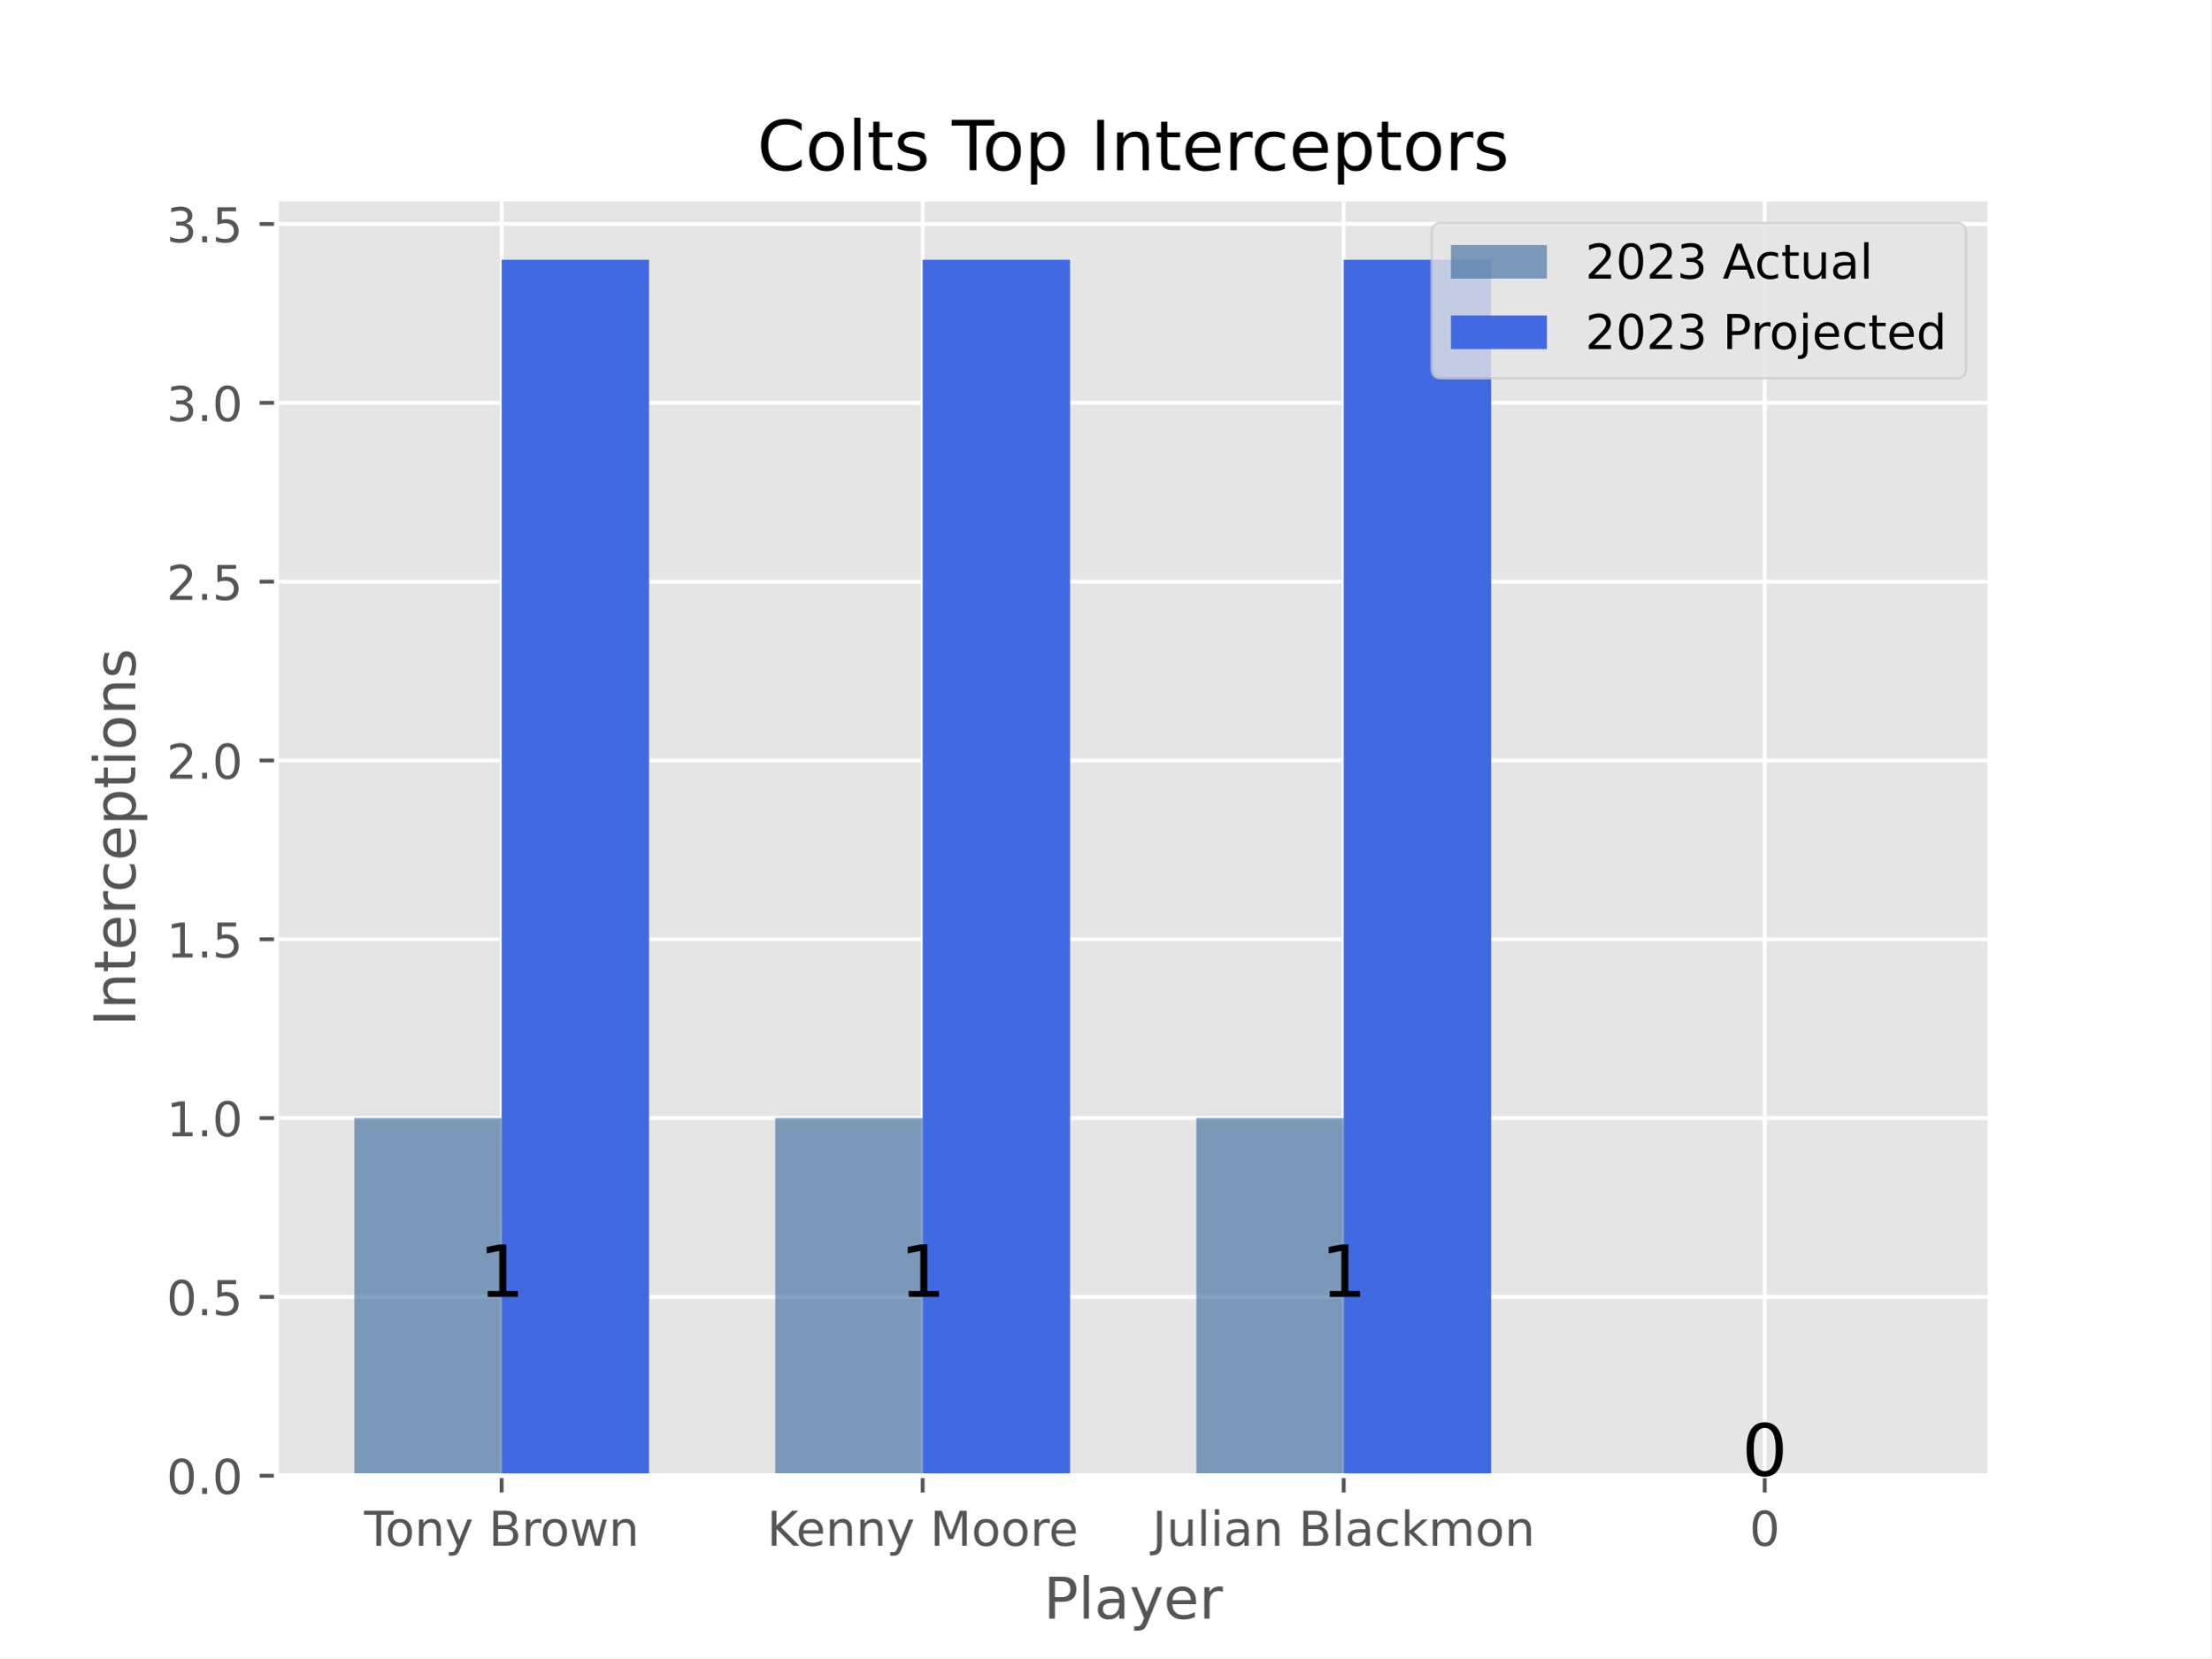
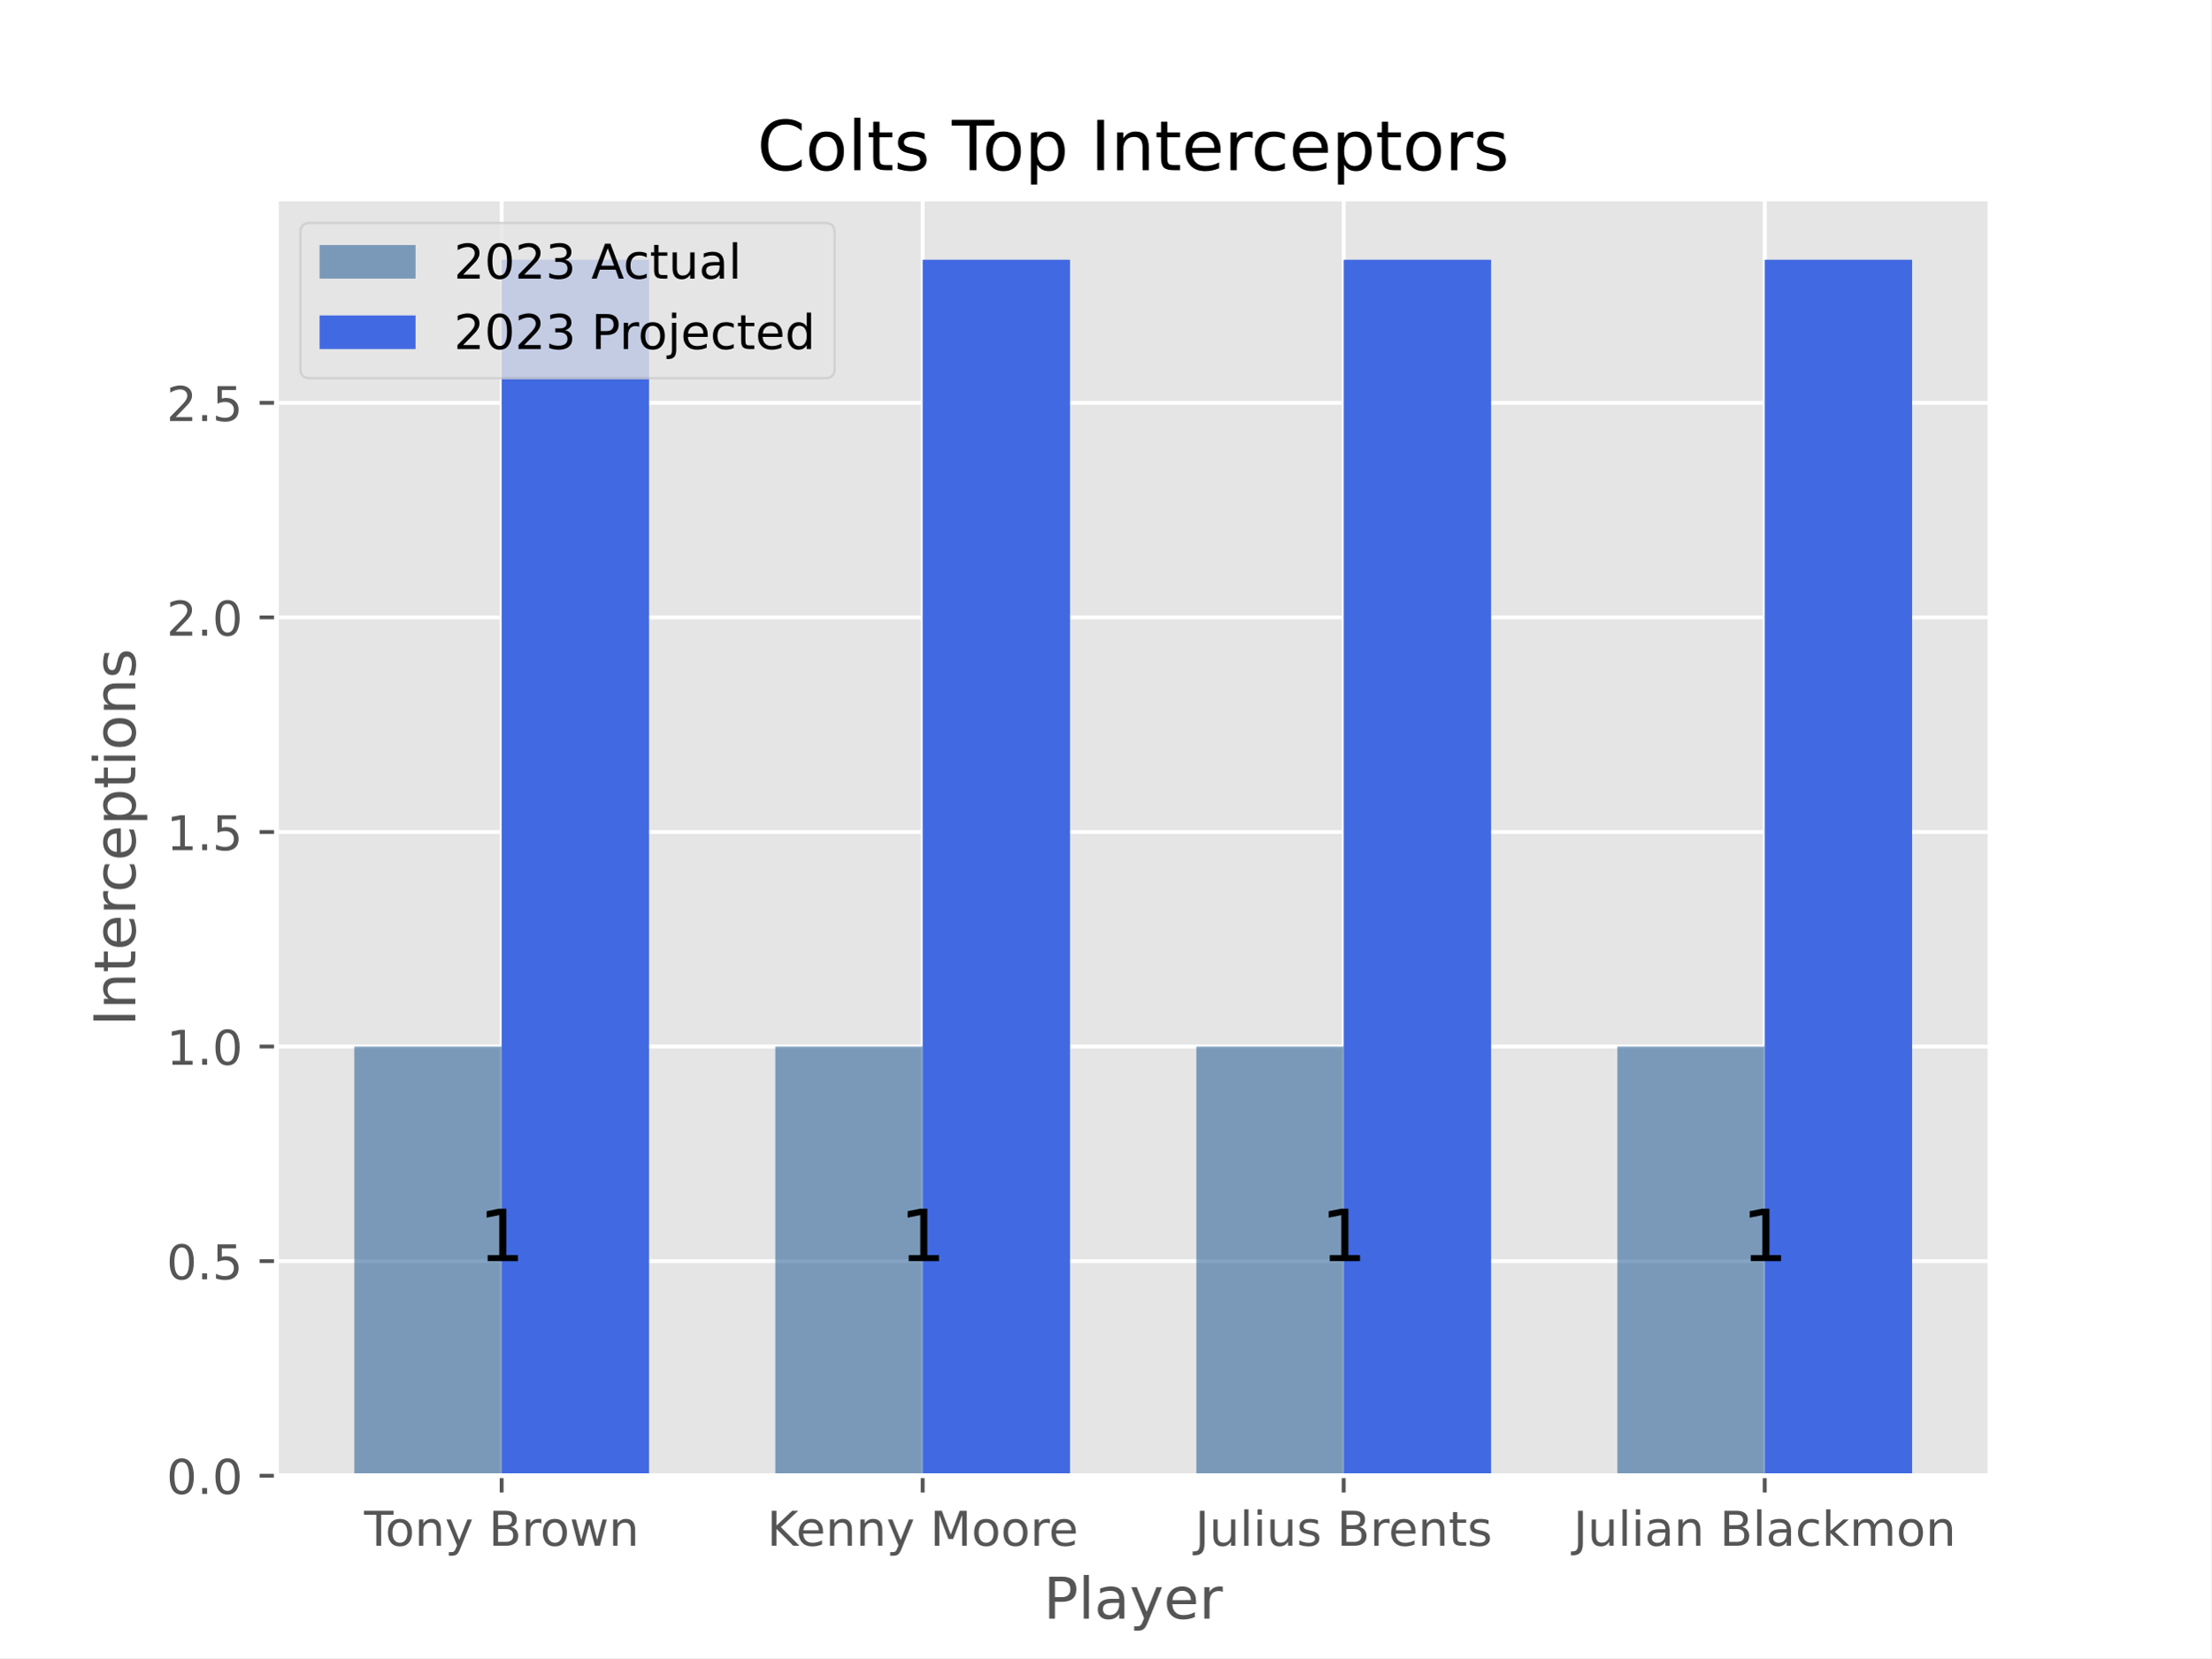
<svg xmlns="http://www.w3.org/2000/svg" xmlns:xlink="http://www.w3.org/1999/xlink" width="460.8pt" height="345.6pt" viewBox="0 0 460.8 345.6" version="1.1">
  <defs>
    <style type="text/css">*{stroke-linejoin: round; stroke-linecap: butt}</style>
  </defs>
  <g id="figure_1">
    <g id="patch_1">
      <path d="M 0 345.6  L 460.8 345.6  L 460.8 0  L 0 0  z " style="fill: #ffffff" />
    </g>
    <g id="axes_1">
      <g id="patch_2">
        <path d="M 57.6 307.584  L 414.72 307.584  L 414.72 41.472  L 57.6 41.472  z " style="fill: #e5e5e5" />
      </g>
      <g id="matplotlib.axis_1">
        <g id="xtick_1">
          <g id="line2d_1">
-             <path d="M 104.543 307.584  L 104.543 41.472  " clip-path="url(#pf27070a1f3)" style="fill: none; stroke: #ffffff; stroke-width: 0.8; stroke-linecap: square" />
+             <path d="M 104.543 307.584  L 104.543 41.472  " clip-path="url(#p5a96469a5c)" style="fill: none; stroke: #ffffff; stroke-width: 0.8; stroke-linecap: square" />
          </g>
          <g id="line2d_2">
            <defs>
-               <path id="mfc079d3270" d="M 0 0  L 0 3.5  " style="stroke: #555555; stroke-width: 0.8" />
-             </defs>
-             <g>
-               <use xlink:href="#mfc079d3270" x="104.543" y="307.584" style="fill: #555555; stroke: #555555; stroke-width: 0.8" />
+               <path id="meefcd8b98d" d="M 0 0  L 0 3.5  " style="stroke: #555555; stroke-width: 0.8" />
+             </defs>
+             <g>
+               <use xlink:href="#meefcd8b98d" x="104.543" y="307.584" style="fill: #555555; stroke: #555555; stroke-width: 0.8" />
            </g>
          </g>
          <g id="text_1">
            <g style="fill: #555555" transform="translate(75.8722 322.1824) scale(0.1 -0.1)">
              <defs>
                <path id="DejaVuSans-54" d="M -19 4666  L 3928 4666  L 3928 4134  L 2272 4134  L 2272 0  L 1638 0  L 1638 4134  L -19 4134  L -19 4666  z " transform="scale(0.015625)" />
                <path id="DejaVuSans-6f" d="M 1959 3097  Q 1497 3097 1228 2736  Q 959 2375 959 1747  Q 959 1119 1226 758  Q 1494 397 1959 397  Q 2419 397 2687 759  Q 2956 1122 2956 1747  Q 2956 2369 2687 2733  Q 2419 3097 1959 3097  z M 1959 3584  Q 2709 3584 3137 3096  Q 3566 2609 3566 1747  Q 3566 888 3137 398  Q 2709 -91 1959 -91  Q 1206 -91 779 398  Q 353 888 353 1747  Q 353 2609 779 3096  Q 1206 3584 1959 3584  z " transform="scale(0.015625)" />
                <path id="DejaVuSans-6e" d="M 3513 2113  L 3513 0  L 2938 0  L 2938 2094  Q 2938 2591 2744 2837  Q 2550 3084 2163 3084  Q 1697 3084 1428 2787  Q 1159 2491 1159 1978  L 1159 0  L 581 0  L 581 3500  L 1159 3500  L 1159 2956  Q 1366 3272 1645 3428  Q 1925 3584 2291 3584  Q 2894 3584 3203 3211  Q 3513 2838 3513 2113  z " transform="scale(0.015625)" />
                <path id="DejaVuSans-79" d="M 2059 -325  Q 1816 -950 1584 -1140  Q 1353 -1331 966 -1331  L 506 -1331  L 506 -850  L 844 -850  Q 1081 -850 1212 -737  Q 1344 -625 1503 -206  L 1606 56  L 191 3500  L 800 3500  L 1894 763  L 2988 3500  L 3597 3500  L 2059 -325  z " transform="scale(0.015625)" />
                <path id="DejaVuSans-20" transform="scale(0.015625)" />
                <path id="DejaVuSans-42" d="M 1259 2228  L 1259 519  L 2272 519  Q 2781 519 3026 730  Q 3272 941 3272 1375  Q 3272 1813 3026 2020  Q 2781 2228 2272 2228  L 1259 2228  z M 1259 4147  L 1259 2741  L 2194 2741  Q 2656 2741 2882 2914  Q 3109 3088 3109 3444  Q 3109 3797 2882 3972  Q 2656 4147 2194 4147  L 1259 4147  z M 628 4666  L 2241 4666  Q 2963 4666 3353 4366  Q 3744 4066 3744 3513  Q 3744 3084 3544 2831  Q 3344 2578 2956 2516  Q 3422 2416 3680 2098  Q 3938 1781 3938 1306  Q 3938 681 3513 340  Q 3088 0 2303 0  L 628 0  L 628 4666  z " transform="scale(0.015625)" />
                <path id="DejaVuSans-72" d="M 2631 2963  Q 2534 3019 2420 3045  Q 2306 3072 2169 3072  Q 1681 3072 1420 2755  Q 1159 2438 1159 1844  L 1159 0  L 581 0  L 581 3500  L 1159 3500  L 1159 2956  Q 1341 3275 1631 3429  Q 1922 3584 2338 3584  Q 2397 3584 2469 3576  Q 2541 3569 2628 3553  L 2631 2963  z " transform="scale(0.015625)" />
                <path id="DejaVuSans-77" d="M 269 3500  L 844 3500  L 1563 769  L 2278 3500  L 2956 3500  L 3675 769  L 4391 3500  L 4966 3500  L 4050 0  L 3372 0  L 2619 2869  L 1863 0  L 1184 0  L 269 3500  z " transform="scale(0.015625)" />
              </defs>
              <use xlink:href="#DejaVuSans-54" />
              <use xlink:href="#DejaVuSans-6f" x="44.084" />
              <use xlink:href="#DejaVuSans-6e" x="105.266" />
              <use xlink:href="#DejaVuSans-79" x="168.645" />
              <use xlink:href="#DejaVuSans-20" x="227.824" />
              <use xlink:href="#DejaVuSans-42" x="259.611" />
              <use xlink:href="#DejaVuSans-72" x="328.215" />
              <use xlink:href="#DejaVuSans-6f" x="367.078" />
              <use xlink:href="#DejaVuSans-77" x="428.26" />
              <use xlink:href="#DejaVuSans-6e" x="510.047" />
            </g>
          </g>
        </g>
        <g id="xtick_2">
          <g id="line2d_3">
-             <path d="M 192.288 307.584  L 192.288 41.472  " clip-path="url(#pf27070a1f3)" style="fill: none; stroke: #ffffff; stroke-width: 0.8; stroke-linecap: square" />
+             <path d="M 192.288 307.584  L 192.288 41.472  " clip-path="url(#p5a96469a5c)" style="fill: none; stroke: #ffffff; stroke-width: 0.8; stroke-linecap: square" />
          </g>
          <g id="line2d_4">
            <g>
-               <use xlink:href="#mfc079d3270" x="192.288" y="307.584" style="fill: #555555; stroke: #555555; stroke-width: 0.8" />
+               <use xlink:href="#meefcd8b98d" x="192.288" y="307.584" style="fill: #555555; stroke: #555555; stroke-width: 0.8" />
            </g>
          </g>
          <g id="text_2">
            <g style="fill: #555555" transform="translate(159.844 322.1824) scale(0.1 -0.1)">
              <defs>
                <path id="DejaVuSans-4b" d="M 628 4666  L 1259 4666  L 1259 2694  L 3353 4666  L 4166 4666  L 1850 2491  L 4331 0  L 3500 0  L 1259 2247  L 1259 0  L 628 0  L 628 4666  z " transform="scale(0.015625)" />
                <path id="DejaVuSans-65" d="M 3597 1894  L 3597 1613  L 953 1613  Q 991 1019 1311 708  Q 1631 397 2203 397  Q 2534 397 2845 478  Q 3156 559 3463 722  L 3463 178  Q 3153 47 2828 -22  Q 2503 -91 2169 -91  Q 1331 -91 842 396  Q 353 884 353 1716  Q 353 2575 817 3079  Q 1281 3584 2069 3584  Q 2775 3584 3186 3129  Q 3597 2675 3597 1894  z M 3022 2063  Q 3016 2534 2758 2815  Q 2500 3097 2075 3097  Q 1594 3097 1305 2825  Q 1016 2553 972 2059  L 3022 2063  z " transform="scale(0.015625)" />
                <path id="DejaVuSans-4d" d="M 628 4666  L 1569 4666  L 2759 1491  L 3956 4666  L 4897 4666  L 4897 0  L 4281 0  L 4281 4097  L 3078 897  L 2444 897  L 1241 4097  L 1241 0  L 628 0  L 628 4666  z " transform="scale(0.015625)" />
              </defs>
              <use xlink:href="#DejaVuSans-4b" />
              <use xlink:href="#DejaVuSans-65" x="60.576" />
              <use xlink:href="#DejaVuSans-6e" x="122.1" />
              <use xlink:href="#DejaVuSans-6e" x="185.479" />
              <use xlink:href="#DejaVuSans-79" x="248.857" />
              <use xlink:href="#DejaVuSans-20" x="308.037" />
              <use xlink:href="#DejaVuSans-4d" x="339.824" />
              <use xlink:href="#DejaVuSans-6f" x="426.104" />
              <use xlink:href="#DejaVuSans-6f" x="487.285" />
              <use xlink:href="#DejaVuSans-72" x="548.467" />
              <use xlink:href="#DejaVuSans-65" x="587.33" />
            </g>
          </g>
        </g>
        <g id="xtick_3">
          <g id="line2d_5">
-             <path d="M 280.032 307.584  L 280.032 41.472  " clip-path="url(#pf27070a1f3)" style="fill: none; stroke: #ffffff; stroke-width: 0.8; stroke-linecap: square" />
+             <path d="M 280.032 307.584  L 280.032 41.472  " clip-path="url(#p5a96469a5c)" style="fill: none; stroke: #ffffff; stroke-width: 0.8; stroke-linecap: square" />
          </g>
          <g id="line2d_6">
            <g>
-               <use xlink:href="#mfc079d3270" x="280.032" y="307.584" style="fill: #555555; stroke: #555555; stroke-width: 0.8" />
+               <use xlink:href="#meefcd8b98d" x="280.032" y="307.584" style="fill: #555555; stroke: #555555; stroke-width: 0.8" />
            </g>
          </g>
          <g id="text_3">
-             <g style="fill: #555555" transform="translate(240.1619 322.1824) scale(0.1 -0.1)">
+             <g style="fill: #555555" transform="translate(249.0643 322.1824) scale(0.1 -0.1)">
              <defs>
                <path id="DejaVuSans-4a" d="M 628 4666  L 1259 4666  L 1259 325  Q 1259 -519 939 -900  Q 619 -1281 -91 -1281  L -331 -1281  L -331 -750  L -134 -750  Q 284 -750 456 -515  Q 628 -281 628 325  L 628 4666  z " transform="scale(0.015625)" />
                <path id="DejaVuSans-75" d="M 544 1381  L 544 3500  L 1119 3500  L 1119 1403  Q 1119 906 1312 657  Q 1506 409 1894 409  Q 2359 409 2629 706  Q 2900 1003 2900 1516  L 2900 3500  L 3475 3500  L 3475 0  L 2900 0  L 2900 538  Q 2691 219 2414 64  Q 2138 -91 1772 -91  Q 1169 -91 856 284  Q 544 659 544 1381  z M 1991 3584  L 1991 3584  z " transform="scale(0.015625)" />
                <path id="DejaVuSans-6c" d="M 603 4863  L 1178 4863  L 1178 0  L 603 0  L 603 4863  z " transform="scale(0.015625)" />
                <path id="DejaVuSans-69" d="M 603 3500  L 1178 3500  L 1178 0  L 603 0  L 603 3500  z M 603 4863  L 1178 4863  L 1178 4134  L 603 4134  L 603 4863  z " transform="scale(0.015625)" />
+                 <path id="DejaVuSans-73" d="M 2834 3397  L 2834 2853  Q 2591 2978 2328 3040  Q 2066 3103 1784 3103  Q 1356 3103 1142 2972  Q 928 2841 928 2578  Q 928 2378 1081 2264  Q 1234 2150 1697 2047  L 1894 2003  Q 2506 1872 2764 1633  Q 3022 1394 3022 966  Q 3022 478 2636 193  Q 2250 -91 1575 -91  Q 1294 -91 989 -36  Q 684 19 347 128  L 347 722  Q 666 556 975 473  Q 1284 391 1588 391  Q 1994 391 2212 530  Q 2431 669 2431 922  Q 2431 1156 2273 1281  Q 2116 1406 1581 1522  L 1381 1569  Q 847 1681 609 1914  Q 372 2147 372 2553  Q 372 3047 722 3315  Q 1072 3584 1716 3584  Q 2034 3584 2315 3537  Q 2597 3491 2834 3397  z " transform="scale(0.015625)" />
+                 <path id="DejaVuSans-74" d="M 1172 4494  L 1172 3500  L 2356 3500  L 2356 3053  L 1172 3053  L 1172 1153  Q 1172 725 1289 603  Q 1406 481 1766 481  L 2356 481  L 2356 0  L 1766 0  Q 1100 0 847 248  Q 594 497 594 1153  L 594 3053  L 172 3053  L 172 3500  L 594 3500  L 594 4494  L 1172 4494  z " transform="scale(0.015625)" />
+               </defs>
+               <use xlink:href="#DejaVuSans-4a" />
+               <use xlink:href="#DejaVuSans-75" x="29.492" />
+               <use xlink:href="#DejaVuSans-6c" x="92.871" />
+               <use xlink:href="#DejaVuSans-69" x="120.654" />
+               <use xlink:href="#DejaVuSans-75" x="148.438" />
+               <use xlink:href="#DejaVuSans-73" x="211.816" />
+               <use xlink:href="#DejaVuSans-20" x="263.916" />
+               <use xlink:href="#DejaVuSans-42" x="295.703" />
+               <use xlink:href="#DejaVuSans-72" x="364.307" />
+               <use xlink:href="#DejaVuSans-65" x="403.17" />
+               <use xlink:href="#DejaVuSans-6e" x="464.693" />
+               <use xlink:href="#DejaVuSans-74" x="528.072" />
+               <use xlink:href="#DejaVuSans-73" x="567.281" />
+             </g>
+           </g>
+         </g>
+         <g id="xtick_4">
+           <g id="line2d_7">
+             <path d="M 367.777 307.584  L 367.777 41.472  " clip-path="url(#p5a96469a5c)" style="fill: none; stroke: #ffffff; stroke-width: 0.8; stroke-linecap: square" />
+           </g>
+           <g id="line2d_8">
+             <g>
+               <use xlink:href="#meefcd8b98d" x="367.777" y="307.584" style="fill: #555555; stroke: #555555; stroke-width: 0.8" />
+             </g>
+           </g>
+           <g id="text_4">
+             <g style="fill: #555555" transform="translate(327.9064 322.1824) scale(0.1 -0.1)">
+               <defs>
                <path id="DejaVuSans-61" d="M 2194 1759  Q 1497 1759 1228 1600  Q 959 1441 959 1056  Q 959 750 1161 570  Q 1363 391 1709 391  Q 2188 391 2477 730  Q 2766 1069 2766 1631  L 2766 1759  L 2194 1759  z M 3341 1997  L 3341 0  L 2766 0  L 2766 531  Q 2569 213 2275 61  Q 1981 -91 1556 -91  Q 1019 -91 701 211  Q 384 513 384 1019  Q 384 1609 779 1909  Q 1175 2209 1959 2209  L 2766 2209  L 2766 2266  Q 2766 2663 2505 2880  Q 2244 3097 1772 3097  Q 1472 3097 1187 3025  Q 903 2953 641 2809  L 641 3341  Q 956 3463 1253 3523  Q 1550 3584 1831 3584  Q 2591 3584 2966 3190  Q 3341 2797 3341 1997  z " transform="scale(0.015625)" />
                <path id="DejaVuSans-63" d="M 3122 3366  L 3122 2828  Q 2878 2963 2633 3030  Q 2388 3097 2138 3097  Q 1578 3097 1268 2742  Q 959 2388 959 1747  Q 959 1106 1268 751  Q 1578 397 2138 397  Q 2388 397 2633 464  Q 2878 531 3122 666  L 3122 134  Q 2881 22 2623 -34  Q 2366 -91 2075 -91  Q 1284 -91 818 406  Q 353 903 353 1747  Q 353 2603 823 3093  Q 1294 3584 2113 3584  Q 2378 3584 2631 3529  Q 2884 3475 3122 3366  z " transform="scale(0.015625)" />
                <path id="DejaVuSans-6b" d="M 581 4863  L 1159 4863  L 1159 1991  L 2875 3500  L 3609 3500  L 1753 1863  L 3688 0  L 2938 0  L 1159 1709  L 1159 0  L 581 0  L 581 4863  z " transform="scale(0.015625)" />
                <path id="DejaVuSans-6d" d="M 3328 2828  Q 3544 3216 3844 3400  Q 4144 3584 4550 3584  Q 5097 3584 5394 3201  Q 5691 2819 5691 2113  L 5691 0  L 5113 0  L 5113 2094  Q 5113 2597 4934 2840  Q 4756 3084 4391 3084  Q 3944 3084 3684 2787  Q 3425 2491 3425 1978  L 3425 0  L 2847 0  L 2847 2094  Q 2847 2600 2669 2842  Q 2491 3084 2119 3084  Q 1678 3084 1418 2786  Q 1159 2488 1159 1978  L 1159 0  L 581 0  L 581 3500  L 1159 3500  L 1159 2956  Q 1356 3278 1631 3431  Q 1906 3584 2284 3584  Q 2666 3584 2933 3390  Q 3200 3197 3328 2828  z " transform="scale(0.015625)" />
              </defs>
              <use xlink:href="#DejaVuSans-4a" />
              <use xlink:href="#DejaVuSans-75" x="29.492" />
              <use xlink:href="#DejaVuSans-6c" x="92.871" />
              <use xlink:href="#DejaVuSans-69" x="120.654" />
              <use xlink:href="#DejaVuSans-61" x="148.438" />
              <use xlink:href="#DejaVuSans-6e" x="209.717" />
              <use xlink:href="#DejaVuSans-20" x="273.096" />
              <use xlink:href="#DejaVuSans-42" x="304.883" />
              <use xlink:href="#DejaVuSans-6c" x="373.486" />
              <use xlink:href="#DejaVuSans-61" x="401.27" />
              <use xlink:href="#DejaVuSans-63" x="462.549" />
              <use xlink:href="#DejaVuSans-6b" x="517.529" />
              <use xlink:href="#DejaVuSans-6d" x="575.439" />
              <use xlink:href="#DejaVuSans-6f" x="672.852" />
              <use xlink:href="#DejaVuSans-6e" x="734.033" />
            </g>
          </g>
        </g>
-         <g id="xtick_4">
-           <g id="line2d_7">
-             <path d="M 367.777 307.584  L 367.777 41.472  " clip-path="url(#pf27070a1f3)" style="fill: none; stroke: #ffffff; stroke-width: 0.8; stroke-linecap: square" />
-           </g>
-           <g id="line2d_8">
-             <g>
-               <use xlink:href="#mfc079d3270" x="367.777" y="307.584" style="fill: #555555; stroke: #555555; stroke-width: 0.8" />
-             </g>
-           </g>
-           <g id="text_4">
-             <g style="fill: #555555" transform="translate(364.5955 322.1824) scale(0.1 -0.1)">
-               <defs>
-                 <path id="DejaVuSans-30" d="M 2034 4250  Q 1547 4250 1301 3770  Q 1056 3291 1056 2328  Q 1056 1369 1301 889  Q 1547 409 2034 409  Q 2525 409 2770 889  Q 3016 1369 3016 2328  Q 3016 3291 2770 3770  Q 2525 4250 2034 4250  z M 2034 4750  Q 2819 4750 3233 4129  Q 3647 3509 3647 2328  Q 3647 1150 3233 529  Q 2819 -91 2034 -91  Q 1250 -91 836 529  Q 422 1150 422 2328  Q 422 3509 836 4129  Q 1250 4750 2034 4750  z " transform="scale(0.015625)" />
-               </defs>
-               <use xlink:href="#DejaVuSans-30" />
-             </g>
-           </g>
-         </g>
        <g id="text_5">
          <g style="fill: #555555" transform="translate(217.4888 337.3802) scale(0.12 -0.12)">
            <defs>
              <path id="DejaVuSans-50" d="M 1259 4147  L 1259 2394  L 2053 2394  Q 2494 2394 2734 2622  Q 2975 2850 2975 3272  Q 2975 3691 2734 3919  Q 2494 4147 2053 4147  L 1259 4147  z M 628 4666  L 2053 4666  Q 2838 4666 3239 4311  Q 3641 3956 3641 3272  Q 3641 2581 3239 2228  Q 2838 1875 2053 1875  L 1259 1875  L 1259 0  L 628 0  L 628 4666  z " transform="scale(0.015625)" />
            </defs>
            <use xlink:href="#DejaVuSans-50" />
            <use xlink:href="#DejaVuSans-6c" x="60.303" />
            <use xlink:href="#DejaVuSans-61" x="88.086" />
            <use xlink:href="#DejaVuSans-79" x="149.365" />
            <use xlink:href="#DejaVuSans-65" x="208.545" />
            <use xlink:href="#DejaVuSans-72" x="270.068" />
          </g>
        </g>
      </g>
      <g id="matplotlib.axis_2">
        <g id="ytick_1">
          <g id="line2d_9">
-             <path d="M 57.6 307.584  L 414.72 307.584  " clip-path="url(#pf27070a1f3)" style="fill: none; stroke: #ffffff; stroke-width: 0.8; stroke-linecap: square" />
+             <path d="M 57.6 307.584  L 414.72 307.584  " clip-path="url(#p5a96469a5c)" style="fill: none; stroke: #ffffff; stroke-width: 0.8; stroke-linecap: square" />
          </g>
          <g id="line2d_10">
            <defs>
-               <path id="m83cb2a01ea" d="M 0 0  L -3.5 0  " style="stroke: #555555; stroke-width: 0.8" />
-             </defs>
-             <g>
-               <use xlink:href="#m83cb2a01ea" x="57.6" y="307.584" style="fill: #555555; stroke: #555555; stroke-width: 0.8" />
+               <path id="m6c97ecaa4a" d="M 0 0  L -3.5 0  " style="stroke: #555555; stroke-width: 0.8" />
+             </defs>
+             <g>
+               <use xlink:href="#m6c97ecaa4a" x="57.6" y="307.584" style="fill: #555555; stroke: #555555; stroke-width: 0.8" />
            </g>
          </g>
          <g id="text_6">
            <g style="fill: #555555" transform="translate(34.69687 311.3832) scale(0.1 -0.1)">
              <defs>
+                 <path id="DejaVuSans-30" d="M 2034 4250  Q 1547 4250 1301 3770  Q 1056 3291 1056 2328  Q 1056 1369 1301 889  Q 1547 409 2034 409  Q 2525 409 2770 889  Q 3016 1369 3016 2328  Q 3016 3291 2770 3770  Q 2525 4250 2034 4250  z M 2034 4750  Q 2819 4750 3233 4129  Q 3647 3509 3647 2328  Q 3647 1150 3233 529  Q 2819 -91 2034 -91  Q 1250 -91 836 529  Q 422 1150 422 2328  Q 422 3509 836 4129  Q 1250 4750 2034 4750  z " transform="scale(0.015625)" />
                <path id="DejaVuSans-2e" d="M 684 794  L 1344 794  L 1344 0  L 684 0  L 684 794  z " transform="scale(0.015625)" />
              </defs>
              <use xlink:href="#DejaVuSans-30" />
              <use xlink:href="#DejaVuSans-2e" x="63.623" />
              <use xlink:href="#DejaVuSans-30" x="95.41" />
            </g>
          </g>
        </g>
        <g id="ytick_2">
          <g id="line2d_11">
-             <path d="M 57.6 270.313  L 414.72 270.313  " clip-path="url(#pf27070a1f3)" style="fill: none; stroke: #ffffff; stroke-width: 0.8; stroke-linecap: square" />
+             <path d="M 57.6 262.859  L 414.72 262.859  " clip-path="url(#p5a96469a5c)" style="fill: none; stroke: #ffffff; stroke-width: 0.8; stroke-linecap: square" />
          </g>
          <g id="line2d_12">
            <g>
-               <use xlink:href="#m83cb2a01ea" x="57.6" y="270.313" style="fill: #555555; stroke: #555555; stroke-width: 0.8" />
+               <use xlink:href="#m6c97ecaa4a" x="57.6" y="262.859" style="fill: #555555; stroke: #555555; stroke-width: 0.8" />
            </g>
          </g>
          <g id="text_7">
-             <g style="fill: #555555" transform="translate(34.69687 274.1126) scale(0.1 -0.1)">
+             <g style="fill: #555555" transform="translate(34.69687 266.6585) scale(0.1 -0.1)">
              <defs>
                <path id="DejaVuSans-35" d="M 691 4666  L 3169 4666  L 3169 4134  L 1269 4134  L 1269 2991  Q 1406 3038 1543 3061  Q 1681 3084 1819 3084  Q 2600 3084 3056 2656  Q 3513 2228 3513 1497  Q 3513 744 3044 326  Q 2575 -91 1722 -91  Q 1428 -91 1123 -41  Q 819 9 494 109  L 494 744  Q 775 591 1075 516  Q 1375 441 1709 441  Q 2250 441 2565 725  Q 2881 1009 2881 1497  Q 2881 1984 2565 2268  Q 2250 2553 1709 2553  Q 1456 2553 1204 2497  Q 953 2441 691 2322  L 691 4666  z " transform="scale(0.015625)" />
              </defs>
              <use xlink:href="#DejaVuSans-30" />
              <use xlink:href="#DejaVuSans-2e" x="63.623" />
              <use xlink:href="#DejaVuSans-35" x="95.41" />
            </g>
          </g>
        </g>
        <g id="ytick_3">
          <g id="line2d_13">
-             <path d="M 57.6 233.043  L 414.72 233.043  " clip-path="url(#pf27070a1f3)" style="fill: none; stroke: #ffffff; stroke-width: 0.8; stroke-linecap: square" />
+             <path d="M 57.6 218.135  L 414.72 218.135  " clip-path="url(#p5a96469a5c)" style="fill: none; stroke: #ffffff; stroke-width: 0.8; stroke-linecap: square" />
          </g>
          <g id="line2d_14">
            <g>
-               <use xlink:href="#m83cb2a01ea" x="57.6" y="233.043" style="fill: #555555; stroke: #555555; stroke-width: 0.8" />
+               <use xlink:href="#m6c97ecaa4a" x="57.6" y="218.135" style="fill: #555555; stroke: #555555; stroke-width: 0.8" />
            </g>
          </g>
          <g id="text_8">
-             <g style="fill: #555555" transform="translate(34.69687 236.842) scale(0.1 -0.1)">
+             <g style="fill: #555555" transform="translate(34.69687 221.9338) scale(0.1 -0.1)">
              <defs>
                <path id="DejaVuSans-31" d="M 794 531  L 1825 531  L 1825 4091  L 703 3866  L 703 4441  L 1819 4666  L 2450 4666  L 2450 531  L 3481 531  L 3481 0  L 794 0  L 794 531  z " transform="scale(0.015625)" />
              </defs>
              <use xlink:href="#DejaVuSans-31" />
              <use xlink:href="#DejaVuSans-2e" x="63.623" />
              <use xlink:href="#DejaVuSans-30" x="95.41" />
            </g>
          </g>
        </g>
        <g id="ytick_4">
          <g id="line2d_15">
-             <path d="M 57.6 195.772  L 414.72 195.772  " clip-path="url(#pf27070a1f3)" style="fill: none; stroke: #ffffff; stroke-width: 0.8; stroke-linecap: square" />
+             <path d="M 57.6 173.41  L 414.72 173.41  " clip-path="url(#p5a96469a5c)" style="fill: none; stroke: #ffffff; stroke-width: 0.8; stroke-linecap: square" />
          </g>
          <g id="line2d_16">
            <g>
-               <use xlink:href="#m83cb2a01ea" x="57.6" y="195.772" style="fill: #555555; stroke: #555555; stroke-width: 0.8" />
+               <use xlink:href="#m6c97ecaa4a" x="57.6" y="173.41" style="fill: #555555; stroke: #555555; stroke-width: 0.8" />
            </g>
          </g>
          <g id="text_9">
-             <g style="fill: #555555" transform="translate(34.69687 199.5715) scale(0.1 -0.1)">
+             <g style="fill: #555555" transform="translate(34.69687 177.2091) scale(0.1 -0.1)">
              <use xlink:href="#DejaVuSans-31" />
              <use xlink:href="#DejaVuSans-2e" x="63.623" />
              <use xlink:href="#DejaVuSans-35" x="95.41" />
            </g>
          </g>
        </g>
        <g id="ytick_5">
          <g id="line2d_17">
-             <path d="M 57.6 158.502  L 414.72 158.502  " clip-path="url(#pf27070a1f3)" style="fill: none; stroke: #ffffff; stroke-width: 0.8; stroke-linecap: square" />
+             <path d="M 57.6 128.685  L 414.72 128.685  " clip-path="url(#p5a96469a5c)" style="fill: none; stroke: #ffffff; stroke-width: 0.8; stroke-linecap: square" />
          </g>
          <g id="line2d_18">
            <g>
-               <use xlink:href="#m83cb2a01ea" x="57.6" y="158.502" style="fill: #555555; stroke: #555555; stroke-width: 0.8" />
+               <use xlink:href="#m6c97ecaa4a" x="57.6" y="128.685" style="fill: #555555; stroke: #555555; stroke-width: 0.8" />
            </g>
          </g>
          <g id="text_10">
-             <g style="fill: #555555" transform="translate(34.69687 162.3009) scale(0.1 -0.1)">
+             <g style="fill: #555555" transform="translate(34.69687 132.4844) scale(0.1 -0.1)">
              <defs>
                <path id="DejaVuSans-32" d="M 1228 531  L 3431 531  L 3431 0  L 469 0  L 469 531  Q 828 903 1448 1529  Q 2069 2156 2228 2338  Q 2531 2678 2651 2914  Q 2772 3150 2772 3378  Q 2772 3750 2511 3984  Q 2250 4219 1831 4219  Q 1534 4219 1204 4116  Q 875 4013 500 3803  L 500 4441  Q 881 4594 1212 4672  Q 1544 4750 1819 4750  Q 2544 4750 2975 4387  Q 3406 4025 3406 3419  Q 3406 3131 3298 2873  Q 3191 2616 2906 2266  Q 2828 2175 2409 1742  Q 1991 1309 1228 531  z " transform="scale(0.015625)" />
              </defs>
              <use xlink:href="#DejaVuSans-32" />
              <use xlink:href="#DejaVuSans-2e" x="63.623" />
              <use xlink:href="#DejaVuSans-30" x="95.41" />
            </g>
          </g>
        </g>
        <g id="ytick_6">
          <g id="line2d_19">
-             <path d="M 57.6 121.231  L 414.72 121.231  " clip-path="url(#pf27070a1f3)" style="fill: none; stroke: #ffffff; stroke-width: 0.8; stroke-linecap: square" />
+             <path d="M 57.6 83.96  L 414.72 83.96  " clip-path="url(#p5a96469a5c)" style="fill: none; stroke: #ffffff; stroke-width: 0.8; stroke-linecap: square" />
          </g>
          <g id="line2d_20">
            <g>
-               <use xlink:href="#m83cb2a01ea" x="57.6" y="121.231" style="fill: #555555; stroke: #555555; stroke-width: 0.8" />
+               <use xlink:href="#m6c97ecaa4a" x="57.6" y="83.96" style="fill: #555555; stroke: #555555; stroke-width: 0.8" />
            </g>
          </g>
          <g id="text_11">
-             <g style="fill: #555555" transform="translate(34.69687 125.0303) scale(0.1 -0.1)">
+             <g style="fill: #555555" transform="translate(34.69687 87.75969) scale(0.1 -0.1)">
              <use xlink:href="#DejaVuSans-32" />
              <use xlink:href="#DejaVuSans-2e" x="63.623" />
              <use xlink:href="#DejaVuSans-35" x="95.41" />
            </g>
          </g>
        </g>
-         <g id="ytick_7">
-           <g id="line2d_21">
-             <path d="M 57.6 83.96  L 414.72 83.96  " clip-path="url(#pf27070a1f3)" style="fill: none; stroke: #ffffff; stroke-width: 0.8; stroke-linecap: square" />
-           </g>
-           <g id="line2d_22">
-             <g>
-               <use xlink:href="#m83cb2a01ea" x="57.6" y="83.96" style="fill: #555555; stroke: #555555; stroke-width: 0.8" />
-             </g>
-           </g>
-           <g id="text_12">
-             <g style="fill: #555555" transform="translate(34.69687 87.75969) scale(0.1 -0.1)">
-               <defs>
-                 <path id="DejaVuSans-33" d="M 2597 2516  Q 3050 2419 3304 2112  Q 3559 1806 3559 1356  Q 3559 666 3084 287  Q 2609 -91 1734 -91  Q 1441 -91 1130 -33  Q 819 25 488 141  L 488 750  Q 750 597 1062 519  Q 1375 441 1716 441  Q 2309 441 2620 675  Q 2931 909 2931 1356  Q 2931 1769 2642 2001  Q 2353 2234 1838 2234  L 1294 2234  L 1294 2753  L 1863 2753  Q 2328 2753 2575 2939  Q 2822 3125 2822 3475  Q 2822 3834 2567 4026  Q 2313 4219 1838 4219  Q 1578 4219 1281 4162  Q 984 4106 628 3988  L 628 4550  Q 988 4650 1302 4700  Q 1616 4750 1894 4750  Q 2613 4750 3031 4423  Q 3450 4097 3450 3541  Q 3450 3153 3228 2886  Q 3006 2619 2597 2516  z " transform="scale(0.015625)" />
-               </defs>
-               <use xlink:href="#DejaVuSans-33" />
-               <use xlink:href="#DejaVuSans-2e" x="63.623" />
-               <use xlink:href="#DejaVuSans-30" x="95.41" />
-             </g>
-           </g>
-         </g>
-         <g id="ytick_8">
-           <g id="line2d_23">
-             <path d="M 57.6 46.69  L 414.72 46.69  " clip-path="url(#pf27070a1f3)" style="fill: none; stroke: #ffffff; stroke-width: 0.8; stroke-linecap: square" />
-           </g>
-           <g id="line2d_24">
-             <g>
-               <use xlink:href="#m83cb2a01ea" x="57.6" y="46.69" style="fill: #555555; stroke: #555555; stroke-width: 0.8" />
-             </g>
-           </g>
-           <g id="text_13">
-             <g style="fill: #555555" transform="translate(34.69687 50.4891) scale(0.1 -0.1)">
-               <use xlink:href="#DejaVuSans-33" />
-               <use xlink:href="#DejaVuSans-2e" x="63.623" />
-               <use xlink:href="#DejaVuSans-35" x="95.41" />
-             </g>
-           </g>
-         </g>
-         <g id="text_14">
+         <g id="text_12">
          <g style="fill: #555555" transform="translate(28.20125 213.8946) rotate(-90) scale(0.12 -0.12)">
            <defs>
              <path id="DejaVuSans-49" d="M 628 4666  L 1259 4666  L 1259 0  L 628 0  L 628 4666  z " transform="scale(0.015625)" />
-               <path id="DejaVuSans-74" d="M 1172 4494  L 1172 3500  L 2356 3500  L 2356 3053  L 1172 3053  L 1172 1153  Q 1172 725 1289 603  Q 1406 481 1766 481  L 2356 481  L 2356 0  L 1766 0  Q 1100 0 847 248  Q 594 497 594 1153  L 594 3053  L 172 3053  L 172 3500  L 594 3500  L 594 4494  L 1172 4494  z " transform="scale(0.015625)" />
              <path id="DejaVuSans-70" d="M 1159 525  L 1159 -1331  L 581 -1331  L 581 3500  L 1159 3500  L 1159 2969  Q 1341 3281 1617 3432  Q 1894 3584 2278 3584  Q 2916 3584 3314 3078  Q 3713 2572 3713 1747  Q 3713 922 3314 415  Q 2916 -91 2278 -91  Q 1894 -91 1617 61  Q 1341 213 1159 525  z M 3116 1747  Q 3116 2381 2855 2742  Q 2594 3103 2138 3103  Q 1681 3103 1420 2742  Q 1159 2381 1159 1747  Q 1159 1113 1420 752  Q 1681 391 2138 391  Q 2594 391 2855 752  Q 3116 1113 3116 1747  z " transform="scale(0.015625)" />
-               <path id="DejaVuSans-73" d="M 2834 3397  L 2834 2853  Q 2591 2978 2328 3040  Q 2066 3103 1784 3103  Q 1356 3103 1142 2972  Q 928 2841 928 2578  Q 928 2378 1081 2264  Q 1234 2150 1697 2047  L 1894 2003  Q 2506 1872 2764 1633  Q 3022 1394 3022 966  Q 3022 478 2636 193  Q 2250 -91 1575 -91  Q 1294 -91 989 -36  Q 684 19 347 128  L 347 722  Q 666 556 975 473  Q 1284 391 1588 391  Q 1994 391 2212 530  Q 2431 669 2431 922  Q 2431 1156 2273 1281  Q 2116 1406 1581 1522  L 1381 1569  Q 847 1681 609 1914  Q 372 2147 372 2553  Q 372 3047 722 3315  Q 1072 3584 1716 3584  Q 2034 3584 2315 3537  Q 2597 3491 2834 3397  z " transform="scale(0.015625)" />
            </defs>
            <use xlink:href="#DejaVuSans-49" />
            <use xlink:href="#DejaVuSans-6e" x="29.492" />
            <use xlink:href="#DejaVuSans-74" x="92.871" />
            <use xlink:href="#DejaVuSans-65" x="132.08" />
            <use xlink:href="#DejaVuSans-72" x="193.604" />
            <use xlink:href="#DejaVuSans-63" x="232.467" />
            <use xlink:href="#DejaVuSans-65" x="287.447" />
            <use xlink:href="#DejaVuSans-70" x="348.971" />
            <use xlink:href="#DejaVuSans-74" x="412.447" />
            <use xlink:href="#DejaVuSans-69" x="451.656" />
            <use xlink:href="#DejaVuSans-6f" x="479.439" />
            <use xlink:href="#DejaVuSans-6e" x="540.621" />
            <use xlink:href="#DejaVuSans-73" x="604" />
          </g>
        </g>
      </g>
      <g id="patch_3">
-         <path d="M 73.833 307.584  L 104.543 307.584  L 104.543 233.043  L 73.833 233.043  z " clip-path="url(#pf27070a1f3)" style="fill: #336699; fill-opacity: 0.6" />
+         <path d="M 73.833 307.584  L 104.543 307.584  L 104.543 218.135  L 73.833 218.135  z " clip-path="url(#p5a96469a5c)" style="fill: #336699; fill-opacity: 0.6" />
      </g>
      <g id="patch_4">
-         <path d="M 161.577 307.584  L 192.288 307.584  L 192.288 233.043  L 161.577 233.043  z " clip-path="url(#pf27070a1f3)" style="fill: #336699; fill-opacity: 0.6" />
+         <path d="M 161.577 307.584  L 192.288 307.584  L 192.288 218.135  L 161.577 218.135  z " clip-path="url(#p5a96469a5c)" style="fill: #336699; fill-opacity: 0.6" />
      </g>
      <g id="patch_5">
-         <path d="M 249.322 307.584  L 280.032 307.584  L 280.032 233.043  L 249.322 233.043  z " clip-path="url(#pf27070a1f3)" style="fill: #336699; fill-opacity: 0.6" />
+         <path d="M 249.322 307.584  L 280.032 307.584  L 280.032 218.135  L 249.322 218.135  z " clip-path="url(#p5a96469a5c)" style="fill: #336699; fill-opacity: 0.6" />
      </g>
      <g id="patch_6">
-         <path d="M 337.066 307.584  L 367.777 307.584  L 367.777 307.584  L 337.066 307.584  z " clip-path="url(#pf27070a1f3)" style="fill: #336699; fill-opacity: 0.6" />
+         <path d="M 337.066 307.584  L 367.777 307.584  L 367.777 218.135  L 337.066 218.135  z " clip-path="url(#p5a96469a5c)" style="fill: #336699; fill-opacity: 0.6" />
      </g>
      <g id="patch_7">
-         <path d="M 104.543 307.584  L 135.254 307.584  L 135.254 54.144  L 104.543 54.144  z " clip-path="url(#pf27070a1f3)" style="fill: #4169e1" />
+         <path d="M 104.543 307.584  L 135.254 307.584  L 135.254 54.144  L 104.543 54.144  z " clip-path="url(#p5a96469a5c)" style="fill: #4169e1" />
      </g>
      <g id="patch_8">
-         <path d="M 192.288 307.584  L 222.998 307.584  L 222.998 54.144  L 192.288 54.144  z " clip-path="url(#pf27070a1f3)" style="fill: #4169e1" />
+         <path d="M 192.288 307.584  L 222.998 307.584  L 222.998 54.144  L 192.288 54.144  z " clip-path="url(#p5a96469a5c)" style="fill: #4169e1" />
      </g>
      <g id="patch_9">
-         <path d="M 280.032 307.584  L 310.743 307.584  L 310.743 54.144  L 280.032 54.144  z " clip-path="url(#pf27070a1f3)" style="fill: #4169e1" />
+         <path d="M 280.032 307.584  L 310.743 307.584  L 310.743 54.144  L 280.032 54.144  z " clip-path="url(#p5a96469a5c)" style="fill: #4169e1" />
      </g>
      <g id="patch_10">
-         <path d="M 367.777 307.584  L 398.487 307.584  L 398.487 307.584  L 367.777 307.584  z " clip-path="url(#pf27070a1f3)" style="fill: #4169e1" />
+         <path d="M 367.777 307.584  L 398.487 307.584  L 398.487 54.144  L 367.777 54.144  z " clip-path="url(#p5a96469a5c)" style="fill: #4169e1" />
      </g>
      <g id="patch_11">
        <path d="M 57.6 307.584  L 57.6 41.472  " style="fill: none; stroke: #ffffff; stroke-linejoin: miter; stroke-linecap: square" />
      </g>
      <g id="patch_12">
        <path d="M 414.72 307.584  L 414.72 41.472  " style="fill: none; stroke: #ffffff; stroke-linejoin: miter; stroke-linecap: square" />
      </g>
      <g id="patch_13">
        <path d="M 57.6 307.584  L 414.72 307.584  " style="fill: none; stroke: #ffffff; stroke-linejoin: miter; stroke-linecap: square" />
      </g>
      <g id="patch_14">
        <path d="M 57.6 41.472  L 414.72 41.472  " style="fill: none; stroke: #ffffff; stroke-linejoin: miter; stroke-linecap: square" />
      </g>
+       <g id="text_13">
+         <g transform="translate(99.77142 262.8593) scale(0.15 -0.15)">
+           <use xlink:href="#DejaVuSans-31" />
+         </g>
+       </g>
+       <g id="text_14">
+         <g transform="translate(187.5159 262.8593) scale(0.15 -0.15)">
+           <use xlink:href="#DejaVuSans-31" />
+         </g>
+       </g>
      <g id="text_15">
-         <g transform="translate(99.77142 270.3134) scale(0.15 -0.15)">
+         <g transform="translate(275.2604 262.8593) scale(0.15 -0.15)">
          <use xlink:href="#DejaVuSans-31" />
        </g>
      </g>
      <g id="text_16">
-         <g transform="translate(187.5159 270.3134) scale(0.15 -0.15)">
+         <g transform="translate(363.0048 262.8593) scale(0.15 -0.15)">
          <use xlink:href="#DejaVuSans-31" />
        </g>
      </g>
      <g id="text_17">
-         <g transform="translate(275.2604 270.3134) scale(0.15 -0.15)">
-           <use xlink:href="#DejaVuSans-31" />
-         </g>
-       </g>
-       <g id="text_18">
-         <g transform="translate(363.0048 307.584) scale(0.15 -0.15)">
-           <use xlink:href="#DejaVuSans-30" />
-         </g>
-       </g>
-       <g id="text_19">
        <g transform="translate(157.7902 35.472) scale(0.144 -0.144)">
          <defs>
            <path id="DejaVuSans-43" d="M 4122 4306  L 4122 3641  Q 3803 3938 3442 4084  Q 3081 4231 2675 4231  Q 1875 4231 1450 3742  Q 1025 3253 1025 2328  Q 1025 1406 1450 917  Q 1875 428 2675 428  Q 3081 428 3442 575  Q 3803 722 4122 1019  L 4122 359  Q 3791 134 3420 21  Q 3050 -91 2638 -91  Q 1578 -91 968 557  Q 359 1206 359 2328  Q 359 3453 968 4101  Q 1578 4750 2638 4750  Q 3056 4750 3426 4639  Q 3797 4528 4122 4306  z " transform="scale(0.015625)" />
          </defs>
          <use xlink:href="#DejaVuSans-43" />
          <use xlink:href="#DejaVuSans-6f" x="69.824" />
          <use xlink:href="#DejaVuSans-6c" x="131.006" />
          <use xlink:href="#DejaVuSans-74" x="158.789" />
          <use xlink:href="#DejaVuSans-73" x="197.998" />
          <use xlink:href="#DejaVuSans-20" x="250.098" />
          <use xlink:href="#DejaVuSans-54" x="281.885" />
          <use xlink:href="#DejaVuSans-6f" x="325.969" />
          <use xlink:href="#DejaVuSans-70" x="387.15" />
          <use xlink:href="#DejaVuSans-20" x="450.627" />
          <use xlink:href="#DejaVuSans-49" x="482.414" />
          <use xlink:href="#DejaVuSans-6e" x="511.906" />
          <use xlink:href="#DejaVuSans-74" x="575.285" />
          <use xlink:href="#DejaVuSans-65" x="614.494" />
          <use xlink:href="#DejaVuSans-72" x="676.018" />
          <use xlink:href="#DejaVuSans-63" x="714.881" />
          <use xlink:href="#DejaVuSans-65" x="769.861" />
          <use xlink:href="#DejaVuSans-70" x="831.385" />
          <use xlink:href="#DejaVuSans-74" x="894.861" />
          <use xlink:href="#DejaVuSans-6f" x="934.07" />
          <use xlink:href="#DejaVuSans-72" x="995.252" />
          <use xlink:href="#DejaVuSans-73" x="1036.365" />
        </g>
      </g>
      <g id="legend_1">
        <g id="patch_15">
-           <path d="M 300.381 78.828  L 407.72 78.828  Q 409.72 78.828 409.72 76.828  L 409.72 48.472  Q 409.72 46.472 407.72 46.472  L 300.381 46.472  Q 298.381 46.472 298.381 48.472  L 298.381 76.828  Q 298.381 78.828 300.381 78.828  z " style="fill: #e5e5e5; opacity: 0.8; stroke: #cccccc; stroke-width: 0.5; stroke-linejoin: miter" />
+           <path d="M 64.6 78.828  L 171.939 78.828  Q 173.939 78.828 173.939 76.828  L 173.939 48.472  Q 173.939 46.472 171.939 46.472  L 64.6 46.472  Q 62.6 46.472 62.6 48.472  L 62.6 76.828  Q 62.6 78.828 64.6 78.828  z " style="fill: #e5e5e5; opacity: 0.8; stroke: #cccccc; stroke-width: 0.5; stroke-linejoin: miter" />
        </g>
        <g id="patch_16">
-           <path d="M 302.381 58.07  L 322.381 58.07  L 322.381 51.07  L 302.381 51.07  z " style="fill: #336699; fill-opacity: 0.6" />
-         </g>
-         <g id="text_20">
-           <g transform="translate(330.3809 58.07044) scale(0.1 -0.1)">
-             <defs>
+           <path d="M 66.6 58.07  L 86.6 58.07  L 86.6 51.07  L 66.6 51.07  z " style="fill: #336699; fill-opacity: 0.6" />
+         </g>
+         <g id="text_18">
+           <g transform="translate(94.6 58.07044) scale(0.1 -0.1)">
+             <defs>
+               <path id="DejaVuSans-33" d="M 2597 2516  Q 3050 2419 3304 2112  Q 3559 1806 3559 1356  Q 3559 666 3084 287  Q 2609 -91 1734 -91  Q 1441 -91 1130 -33  Q 819 25 488 141  L 488 750  Q 750 597 1062 519  Q 1375 441 1716 441  Q 2309 441 2620 675  Q 2931 909 2931 1356  Q 2931 1769 2642 2001  Q 2353 2234 1838 2234  L 1294 2234  L 1294 2753  L 1863 2753  Q 2328 2753 2575 2939  Q 2822 3125 2822 3475  Q 2822 3834 2567 4026  Q 2313 4219 1838 4219  Q 1578 4219 1281 4162  Q 984 4106 628 3988  L 628 4550  Q 988 4650 1302 4700  Q 1616 4750 1894 4750  Q 2613 4750 3031 4423  Q 3450 4097 3450 3541  Q 3450 3153 3228 2886  Q 3006 2619 2597 2516  z " transform="scale(0.015625)" />
              <path id="DejaVuSans-41" d="M 2188 4044  L 1331 1722  L 3047 1722  L 2188 4044  z M 1831 4666  L 2547 4666  L 4325 0  L 3669 0  L 3244 1197  L 1141 1197  L 716 0  L 50 0  L 1831 4666  z " transform="scale(0.015625)" />
            </defs>
            <use xlink:href="#DejaVuSans-32" />
            <use xlink:href="#DejaVuSans-30" x="63.623" />
            <use xlink:href="#DejaVuSans-32" x="127.246" />
            <use xlink:href="#DejaVuSans-33" x="190.869" />
            <use xlink:href="#DejaVuSans-20" x="254.492" />
            <use xlink:href="#DejaVuSans-41" x="286.279" />
            <use xlink:href="#DejaVuSans-63" x="352.938" />
            <use xlink:href="#DejaVuSans-74" x="407.918" />
            <use xlink:href="#DejaVuSans-75" x="447.127" />
            <use xlink:href="#DejaVuSans-61" x="510.506" />
            <use xlink:href="#DejaVuSans-6c" x="571.785" />
          </g>
        </g>
        <g id="patch_17">
-           <path d="M 302.381 72.749  L 322.381 72.749  L 322.381 65.749  L 302.381 65.749  z " style="fill: #4169e1" />
-         </g>
-         <g id="text_21">
-           <g transform="translate(330.3809 72.74856) scale(0.1 -0.1)">
+           <path d="M 66.6 72.749  L 86.6 72.749  L 86.6 65.749  L 66.6 65.749  z " style="fill: #4169e1" />
+         </g>
+         <g id="text_19">
+           <g transform="translate(94.6 72.74856) scale(0.1 -0.1)">
            <defs>
              <path id="DejaVuSans-6a" d="M 603 3500  L 1178 3500  L 1178 -63  Q 1178 -731 923 -1031  Q 669 -1331 103 -1331  L -116 -1331  L -116 -844  L 38 -844  Q 366 -844 484 -692  Q 603 -541 603 -63  L 603 3500  z M 603 4863  L 1178 4863  L 1178 4134  L 603 4134  L 603 4863  z " transform="scale(0.015625)" />
              <path id="DejaVuSans-64" d="M 2906 2969  L 2906 4863  L 3481 4863  L 3481 0  L 2906 0  L 2906 525  Q 2725 213 2448 61  Q 2172 -91 1784 -91  Q 1150 -91 751 415  Q 353 922 353 1747  Q 353 2572 751 3078  Q 1150 3584 1784 3584  Q 2172 3584 2448 3432  Q 2725 3281 2906 2969  z M 947 1747  Q 947 1113 1208 752  Q 1469 391 1925 391  Q 2381 391 2643 752  Q 2906 1113 2906 1747  Q 2906 2381 2643 2742  Q 2381 3103 1925 3103  Q 1469 3103 1208 2742  Q 947 2381 947 1747  z " transform="scale(0.015625)" />
            </defs>
            <use xlink:href="#DejaVuSans-32" />
            <use xlink:href="#DejaVuSans-30" x="63.623" />
            <use xlink:href="#DejaVuSans-32" x="127.246" />
            <use xlink:href="#DejaVuSans-33" x="190.869" />
            <use xlink:href="#DejaVuSans-20" x="254.492" />
            <use xlink:href="#DejaVuSans-50" x="286.279" />
            <use xlink:href="#DejaVuSans-72" x="344.832" />
            <use xlink:href="#DejaVuSans-6f" x="383.695" />
            <use xlink:href="#DejaVuSans-6a" x="444.877" />
            <use xlink:href="#DejaVuSans-65" x="472.66" />
            <use xlink:href="#DejaVuSans-63" x="534.184" />
            <use xlink:href="#DejaVuSans-74" x="589.164" />
            <use xlink:href="#DejaVuSans-65" x="628.373" />
            <use xlink:href="#DejaVuSans-64" x="689.896" />
          </g>
        </g>
      </g>
    </g>
  </g>
  <defs>
-     <clipPath id="pf27070a1f3">
+     <clipPath id="p5a96469a5c">
      <rect x="57.6" y="41.472" width="357.12" height="266.112" />
    </clipPath>
  </defs>
</svg>
